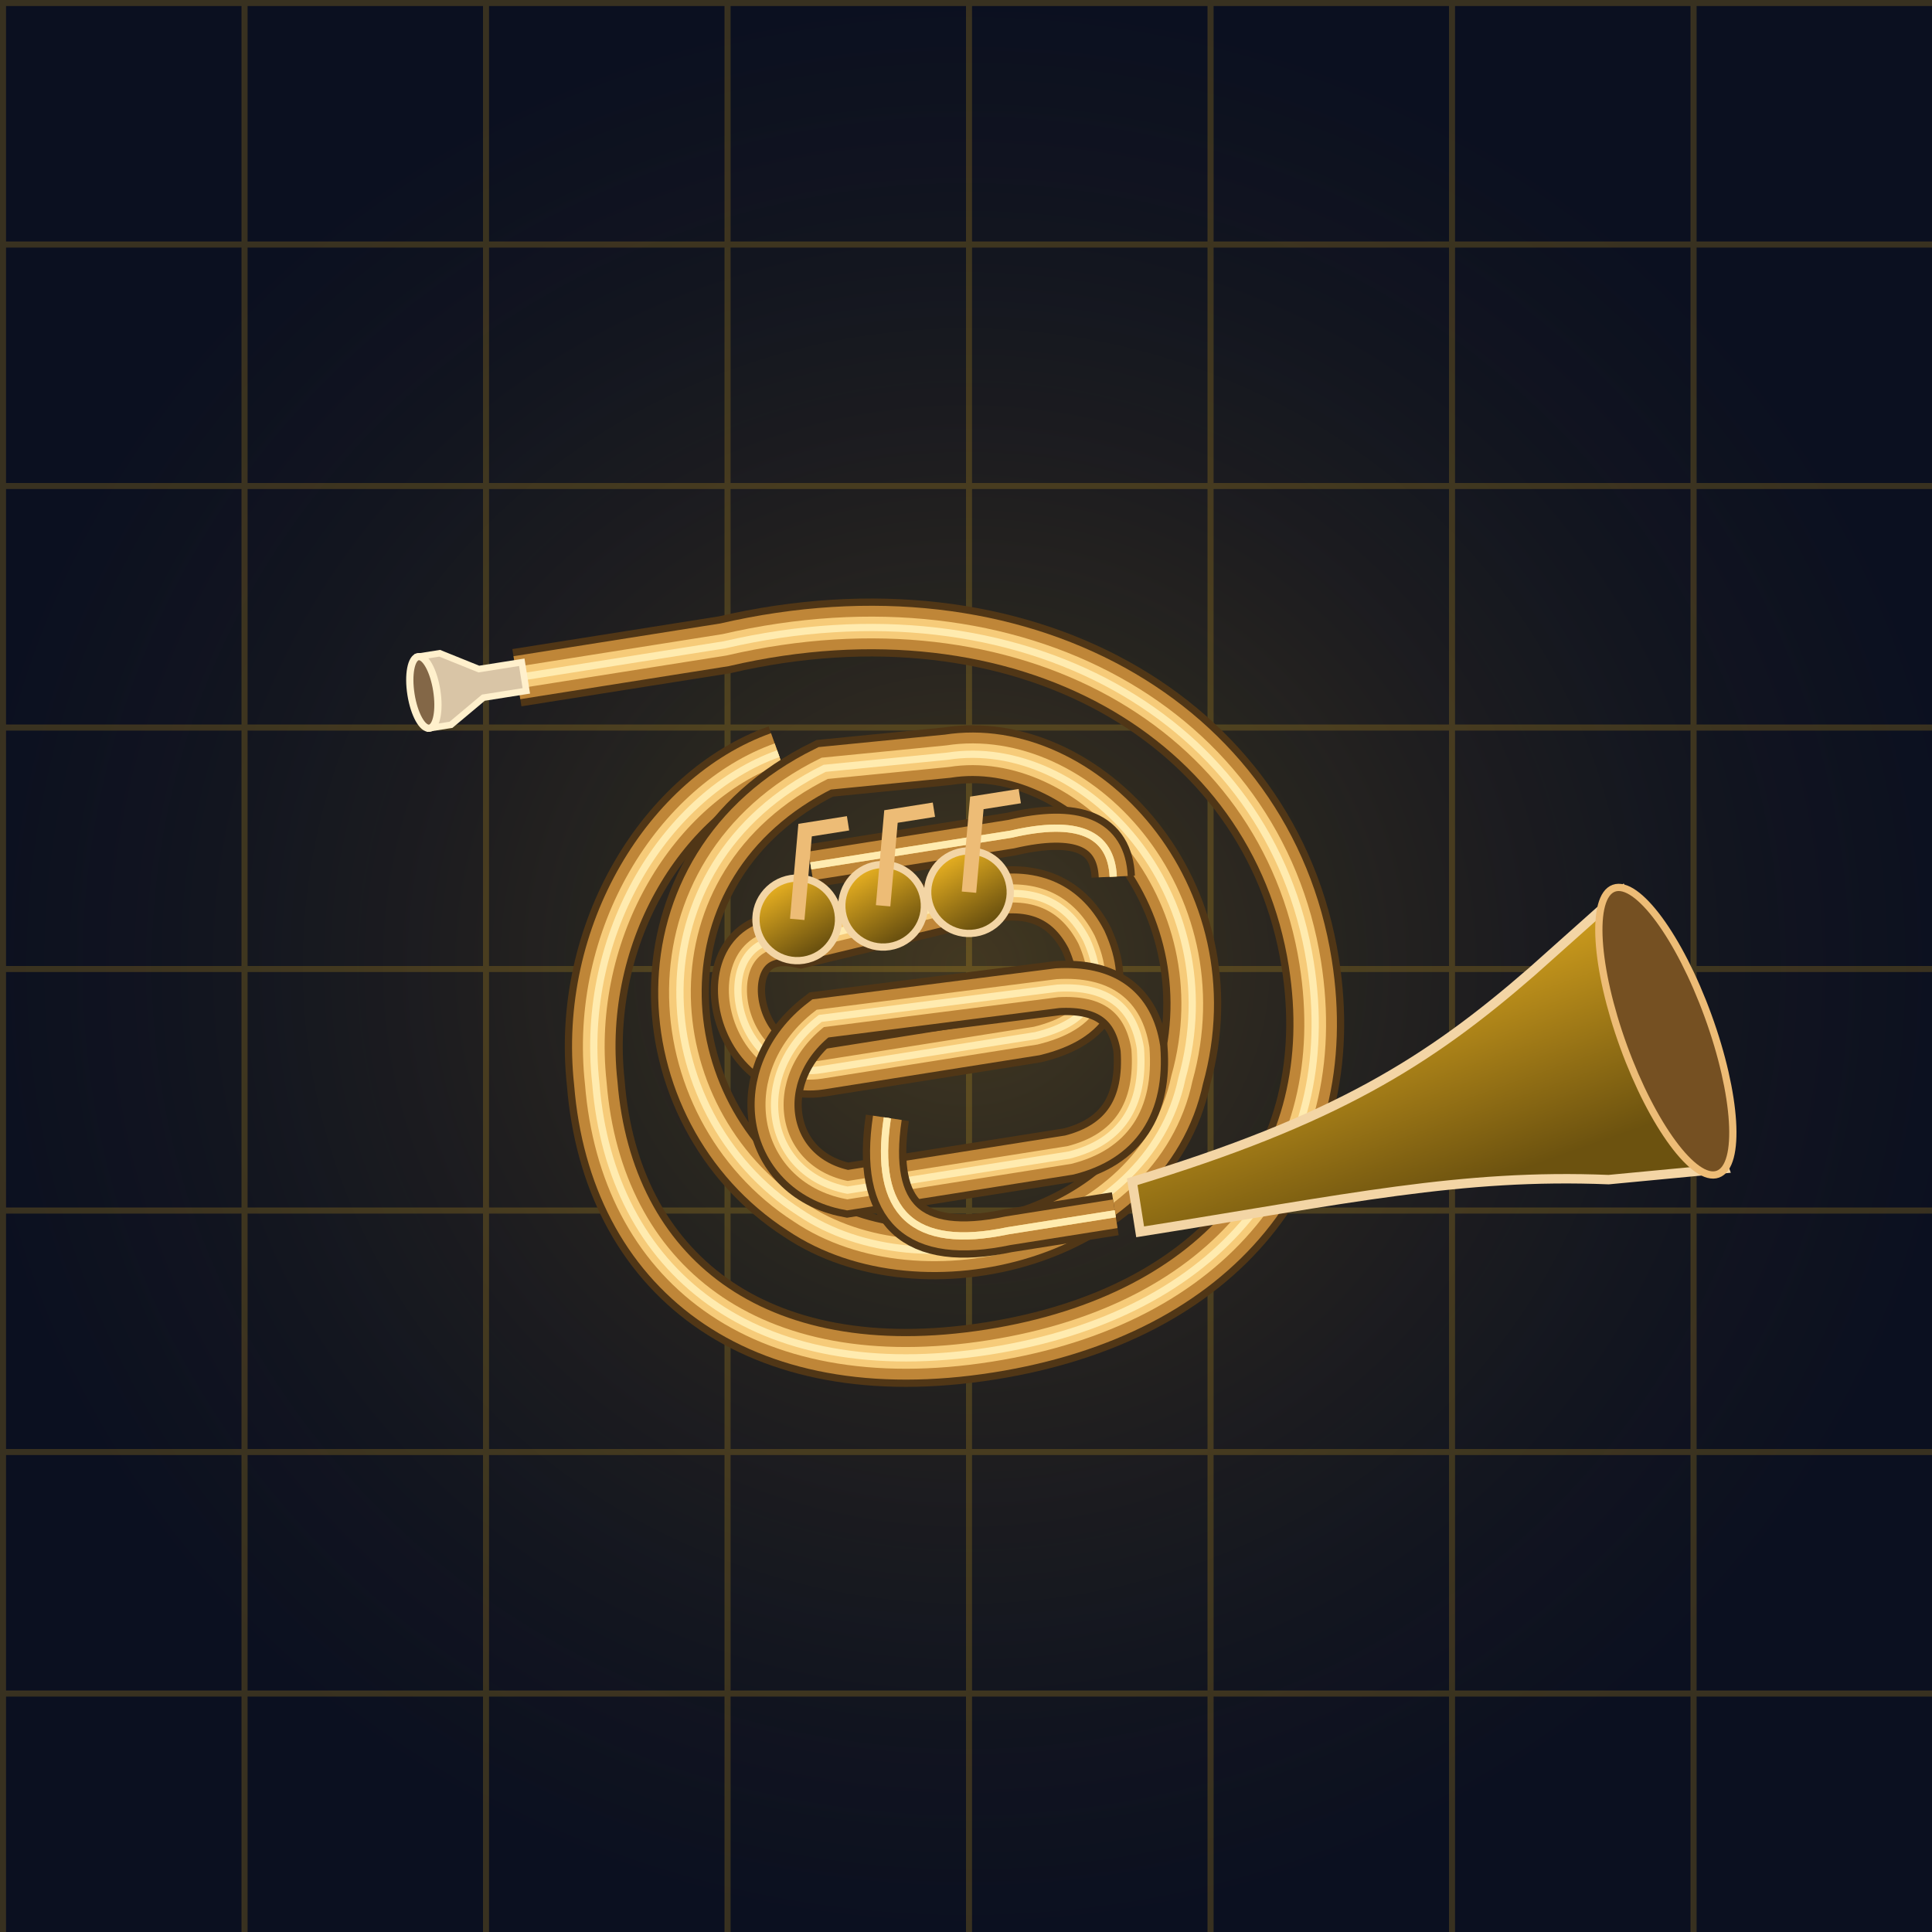
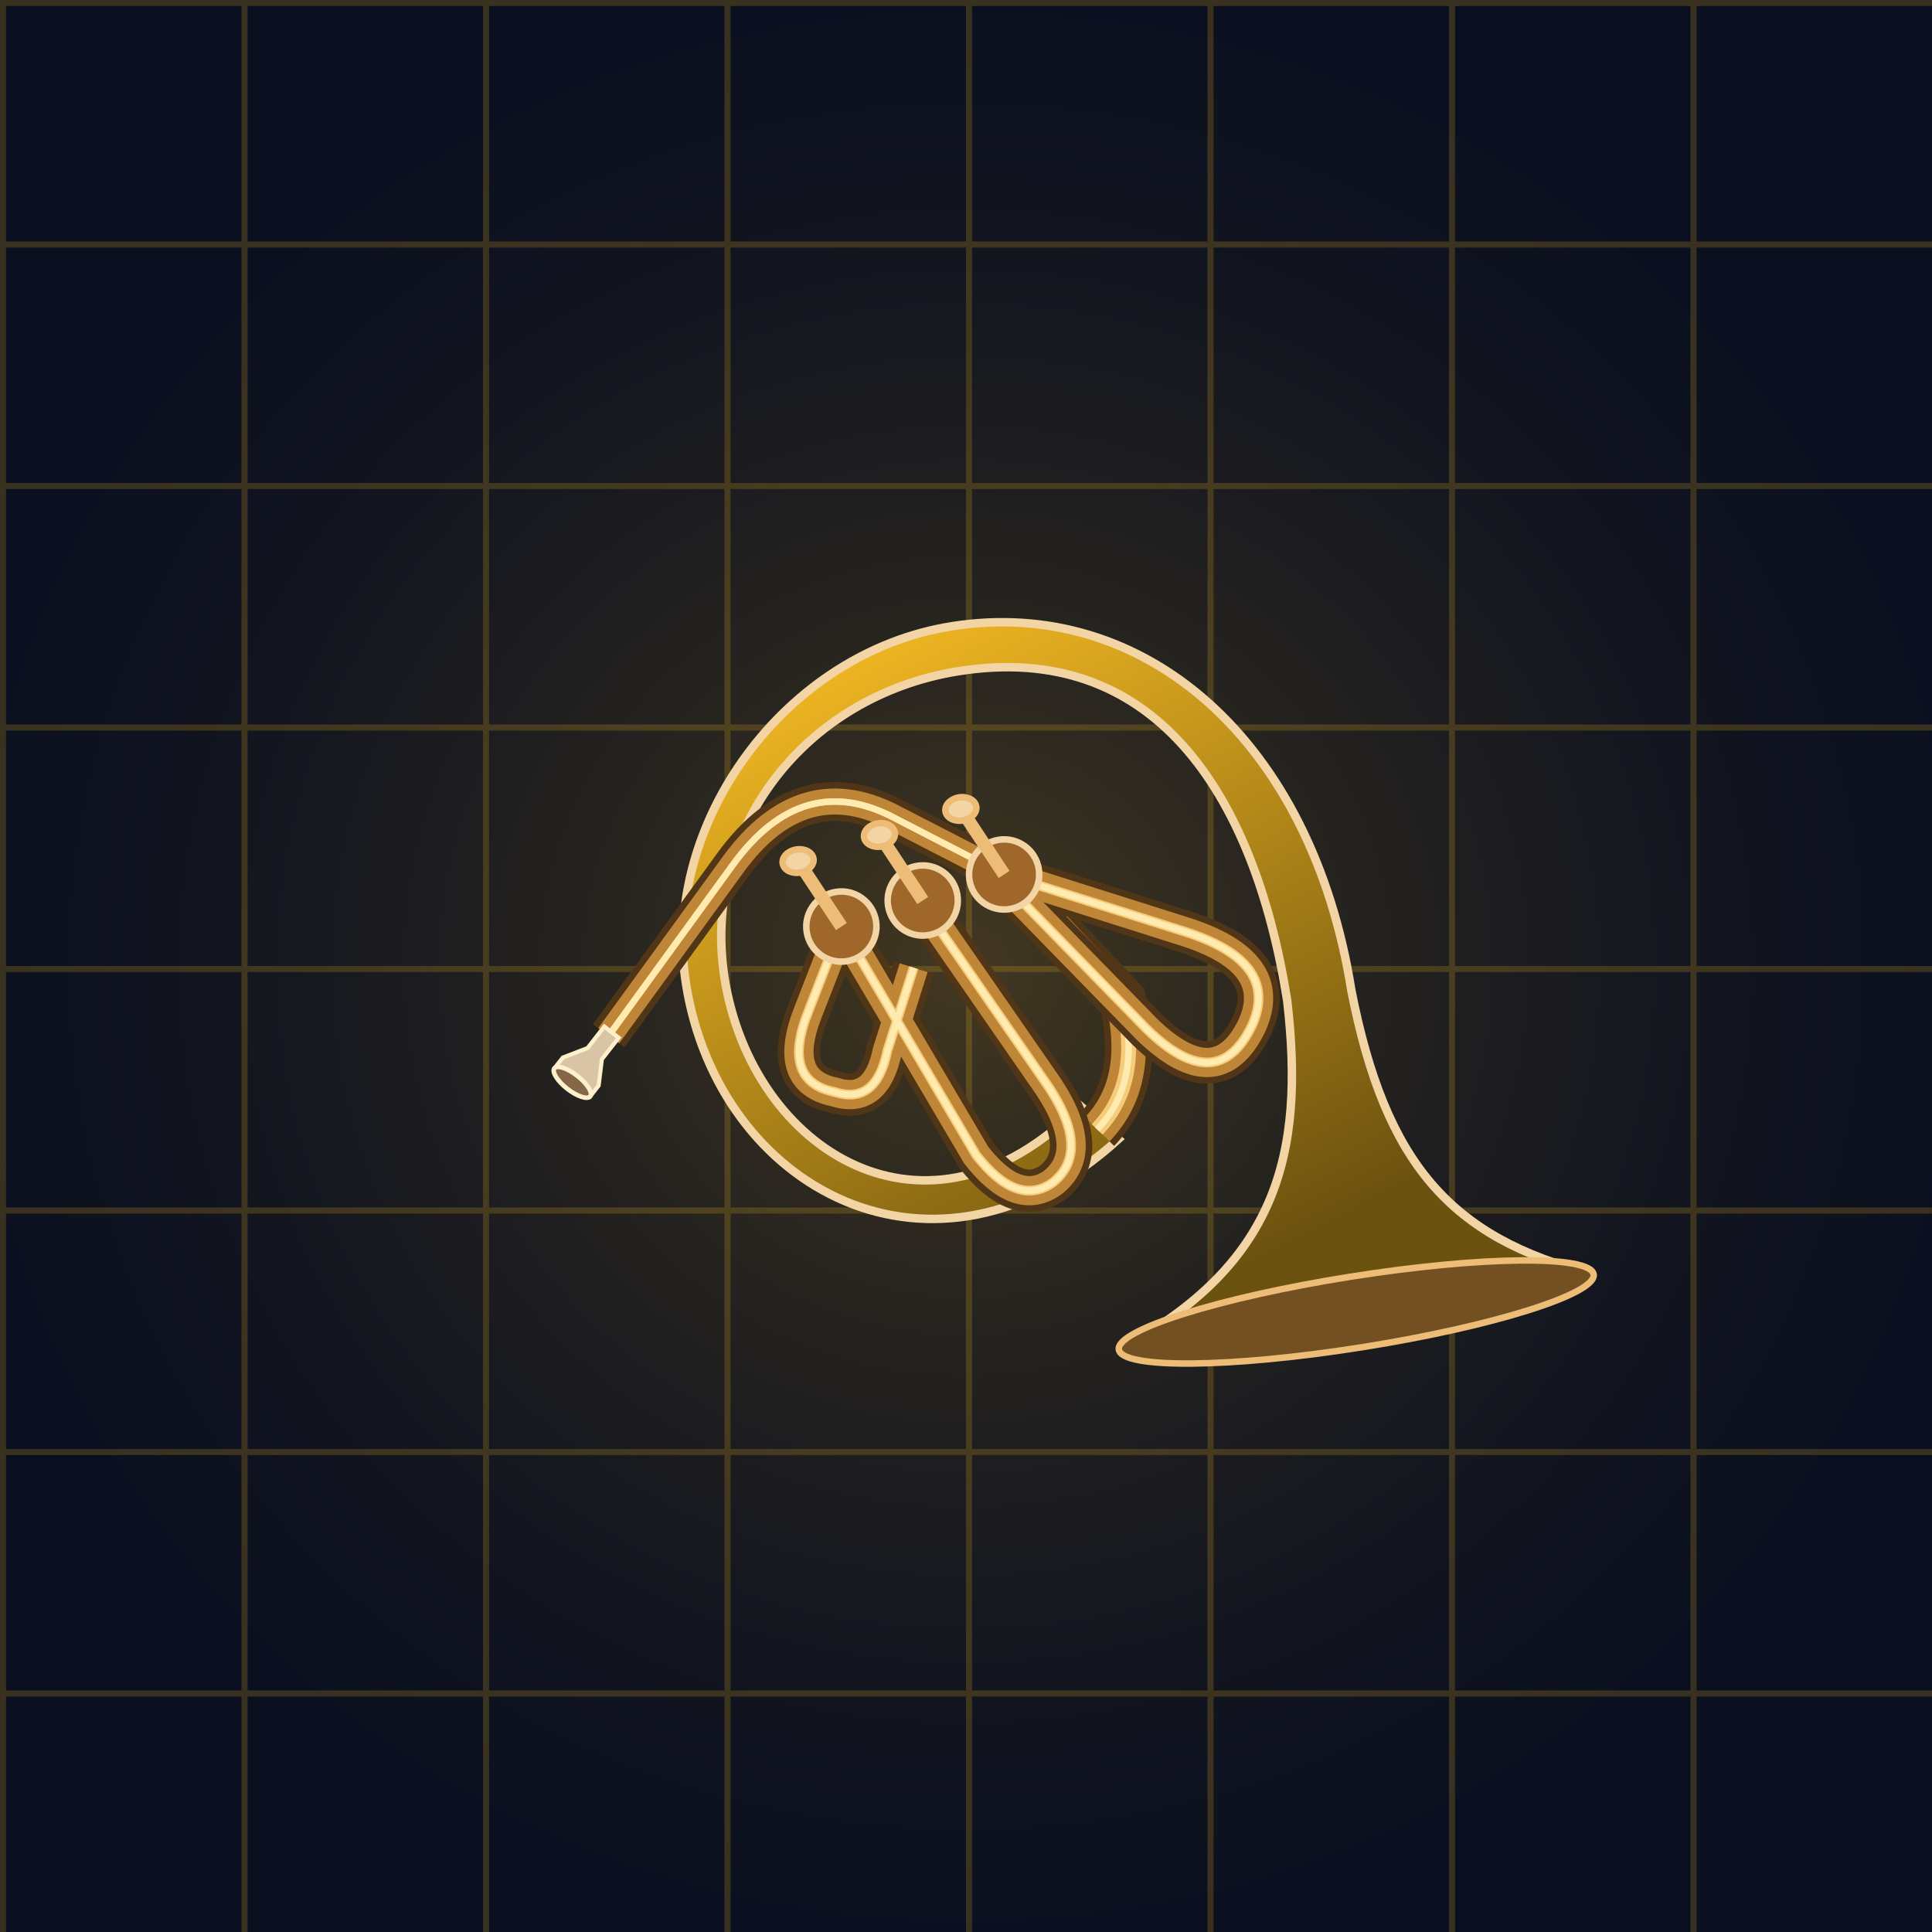
<svg xmlns="http://www.w3.org/2000/svg" viewBox="0 0 160 160">
  <defs>
    <linearGradient id="wood" x1="0%" y1="0%" x2="38%" y2="100%">
      <stop stop-color="#fbbf24" />
      <stop offset="1" stop-color="#6c520f" />
    </linearGradient>
    <radialGradient id="halo">
      <stop stop-color="#fbbf24" stop-opacity=".23" />
      <stop offset="1" stop-color="#6c520f" stop-opacity="0" />
    </radialGradient>
    <pattern id="grid" width="20" height="20" patternUnits="userSpaceOnUse">
      <path d="M20 0H0V20" fill="none" stroke="#fbbf24" stroke-opacity=".19" stroke-width="1" />
    </pattern>
  </defs>
  <rect x="0" y="0" width="160" height="160" rx="0" fill="#0b1020" stroke="none" />
  <ellipse cx="80.0" cy="80.0" rx="83.2" ry="81.6" fill="url(#halo)" stroke="none" />
  <rect x="0" y="0" width="160" height="160" rx="0" fill="url(#grid)" stroke="none" />
-   <g transform="translate(80 80) rotate(-9) scale(0.600)">
-     <path d="M-55-49H-26C16-52 47-27 47 7C47 35 27 53-5 53C-38 53-55 34-53 8C-52-13-37-30-21-33" fill="none" stroke="#503616" stroke-width="8" />
-     <path d="M-55-49H-26C16-52 47-27 47 7C47 35 27 53-5 53C-38 53-55 34-53 8C-52-13-37-30-21-33" fill="none" stroke="#bf8638" stroke-width="6" />
-     <path d="M-55-49H-26C16-52 47-27 47 7C47 35 27 53-5 53C-38 53-55 34-53 8C-52-13-37-30-21-33" fill="none" stroke="#f6cb79" stroke-width="3" />
-     <path d="M-55-49H-26C16-52 47-27 47 7C47 35 27 53-5 53C-38 53-55 34-53 8C-52-13-37-30-21-33" fill="none" stroke="#ffebaf" stroke-width="1" />
-     <path d="M-15-30C-44-21-47 13-28 30C-13 44 19 41 27 20C38-4 21-29 2-29Z" fill="none" stroke="#503616" stroke-width="8" />
-     <path d="M-15-30C-44-21-47 13-28 30C-13 44 19 41 27 20C38-4 21-29 2-29Z" fill="none" stroke="#bf8638" stroke-width="6" />
-     <path d="M-15-30C-44-21-47 13-28 30C-13 44 19 41 27 20C38-4 21-29 2-29Z" fill="none" stroke="#f6cb79" stroke-width="3" />
-     <path d="M-15-30C-44-21-47 13-28 30C-13 44 19 41 27 20C38-4 21-29 2-29Z" fill="none" stroke="#ffebaf" stroke-width="1" />
-     <path d="M-22-7C-35-12-35 11-22 11H8Q20 10 17-1Q14-10 3-9Z" fill="none" stroke="#503616" stroke-width="7.5" />
-     <path d="M-22-7C-35-12-35 11-22 11H8Q20 10 17-1Q14-10 3-9Z" fill="none" stroke="#bf8638" stroke-width="5.5" />
-     <path d="M-22-7C-35-12-35 11-22 11H8Q20 10 17-1Q14-10 3-9Z" fill="none" stroke="#f6cb79" stroke-width="2.5" />
-     <path d="M-22-7C-35-12-35 11-22 11H8Q20 10 17-1Q14-10 3-9Z" fill="none" stroke="#ffebaf" stroke-width="1" />
-     <path d="M-21 4C-32 10-32 24-21 28H10Q21 27 22 15Q22 6 12 5Z" fill="none" stroke="#503616" stroke-width="7.5" />
-     <path d="M-21 4C-32 10-32 24-21 28H10Q21 27 22 15Q22 6 12 5Z" fill="none" stroke="#bf8638" stroke-width="5.5" />
-     <path d="M-21 4C-32 10-32 24-21 28H10Q21 27 22 15Q22 6 12 5Z" fill="none" stroke="#f6cb79" stroke-width="2.5" />
-     <path d="M-21 4C-32 10-32 24-21 28H10Q21 27 22 15Q22 6 12 5Z" fill="none" stroke="#ffebaf" stroke-width="1" />
-     <path d="M-19-17H9Q23-18 22-9M-14 19Q-20 38 0 37H15" fill="none" stroke="#503616" stroke-width="6" />
-     <path d="M-19-17H9Q23-18 22-9M-14 19Q-20 38 0 37H15" fill="none" stroke="#bf8638" stroke-width="4" />
-     <path d="M-19-17H9Q23-18 22-9M-14 19Q-20 38 0 37H15" fill="none" stroke="#f6cb79" stroke-width="1" />
-     <path d="M-19-17H9Q23-18 22-9M-14 19Q-20 38 0 37H15" fill="none" stroke="#ffebaf" stroke-width="1" />
-     <ellipse cx="-22" cy="-10" rx="5.7" ry="5.7" fill="url(#wood)" stroke="#f3d5a5" />
-     <path d="M-22 -10l3-12h6" fill="none" stroke="#edbc76" stroke-width="2" />
-     <ellipse cx="-10" cy="-10" rx="5.7" ry="5.7" fill="url(#wood)" stroke="#f3d5a5" />
-     <path d="M-10 -10l3-12h6" fill="none" stroke="#edbc76" stroke-width="2" />
-     <ellipse cx="2" cy="-10" rx="5.7" ry="5.7" fill="url(#wood)" stroke="#f3d5a5" />
-     <path d="M2 -10l3-12h6" fill="none" stroke="#edbc76" stroke-width="2" />
-     <path d="M18 33C47 29 61 23 77 13L91 4L99 44L83 43C63 39 47 40 18 40Z" fill="url(#wood)" stroke="#f3d5a5" stroke-width="1.3" />
-     <g transform="rotate(-11 94 24)">
-       <ellipse cx="94" cy="24" rx="6.2" ry="21" fill="#755022" stroke="#edbc76" />
+   <g transform="translate(80 80) rotate(-9) scale(0.538)">
+     <path d="M88 62C67 53 59 40 58 13C58-26 36-52 6-52C-20-52-43-29-43-4C-43 28-13 51 19 30L14 24C-13 44-37 23-37-4C-37-27-18-45 6-45C36-45 48-20 48 13C47 37 40 53 14 62Z" fill="url(#wood)" stroke="#f3d5a5" stroke-width="1.3" />
+     <ellipse cx="51" cy="62" rx="37" ry="5.5" fill="#735022" stroke="#edbc76" />
+     <path d="M-56 2L-33-21Q-20-34-7-24L8-13" fill="none" stroke="#503616" stroke-width="6" />
+     <path d="M-56 2L-33-21Q-20-34-7-24L8-13" fill="none" stroke="#bf8638" stroke-width="4" />
+     <path d="M-56 2L-33-21Q-20-34-7-24L8-13" fill="none" stroke="#f6cb79" stroke-width="1" />
+     <path d="M-56 2L-33-21Q-20-34-7-24L8-13" fill="none" stroke="#ffebaf" stroke-width="1" />
+     <path d="M16 28Q24 22 23 9L8-13" fill="none" stroke="#503616" stroke-width="7.3" />
+     <path d="M16 28Q24 22 23 9L8-13" fill="none" stroke="#bf8638" stroke-width="5.3" />
+     <path d="M16 28Q24 22 23 9L8-13" fill="none" stroke="#f6cb79" stroke-width="2.3" />
+     <path d="M16 28Q24 22 23 9L8-13" fill="none" stroke="#ffebaf" stroke-width="1" />
+     <path d="M-18-9l-7 12q-6 10 2 13q6 3 9-5l6-12M-4-8L9 19Q15 31 8 35Q2 38-3 29L-18-9M9-10L26 14Q35 26 42 16Q48 7 34 0L8-13" fill="none" stroke="#503616" stroke-width="6.5" />
+     <path d="M-18-9l-7 12q-6 10 2 13q6 3 9-5l6-12M-4-8L9 19Q15 31 8 35Q2 38-3 29L-18-9M9-10L26 14Q35 26 42 16Q48 7 34 0L8-13" fill="none" stroke="#bf8638" stroke-width="4.5" />
+     <path d="M-18-9l-7 12q-6 10 2 13q6 3 9-5l6-12M-4-8L9 19Q15 31 8 35Q2 38-3 29L-18-9M9-10L26 14Q35 26 42 16Q48 7 34 0L8-13" fill="none" stroke="#f6cb79" stroke-width="1.5" />
+     <path d="M-18-9l-7 12q-6 10 2 13q6 3 9-5l6-12M-4-8L9 19Q15 31 8 35Q2 38-3 29L-18-9M9-10L26 14Q35 26 42 16Q48 7 34 0L8-13" fill="none" stroke="#ffebaf" stroke-width="1" />
+     <ellipse cx="-18" cy="-9" rx="5.4" ry="5.4" fill="#9f682a" stroke="#f3d5a5" />
+     <path d="M-18 -9l-5-11" fill="none" stroke="#edbc76" stroke-width="2" />
+     <ellipse cx="-23" cy="-20" rx="2.4" ry="1.8" fill="#f3d5a5" stroke="#edbc76" />
+     <ellipse cx="-5" cy="-11" rx="5.4" ry="5.4" fill="#9f682a" stroke="#f3d5a5" />
+     <path d="M-5 -11l-5-11" fill="none" stroke="#edbc76" stroke-width="2" />
+     <ellipse cx="-10" cy="-22" rx="2.4" ry="1.8" fill="#f3d5a5" stroke="#edbc76" />
+     <ellipse cx="8" cy="-13" rx="5.4" ry="5.4" fill="#9f682a" stroke="#f3d5a5" />
+     <path d="M8 -13l-5-11" fill="none" stroke="#edbc76" stroke-width="2" />
+     <ellipse cx="3" cy="-24" rx="2.4" ry="1.8" fill="#f3d5a5" stroke="#edbc76" />
+     <g transform="translate(-56 2) rotate(-43) scale(.7)">
+       <path d="M-13 -5h3l5 3h6v4h-6l-5 3h-3Z" fill="#d9c5a6" stroke="#fff0cc" stroke-width="0.9" />
+       <ellipse cx="-13" cy="0" rx="1.8" ry="5" fill="#836747" stroke="#fff0cc" />
    </g>
-     <path d="M-68 -54h3l5 3h6v4h-6l-5 3h-3Z" fill="#d9c5a6" stroke="#fff0cc" stroke-width="0.9" />
-     <ellipse cx="-68" cy="-49" rx="1.8" ry="5" fill="#836747" stroke="#fff0cc" />
  </g>
</svg>
